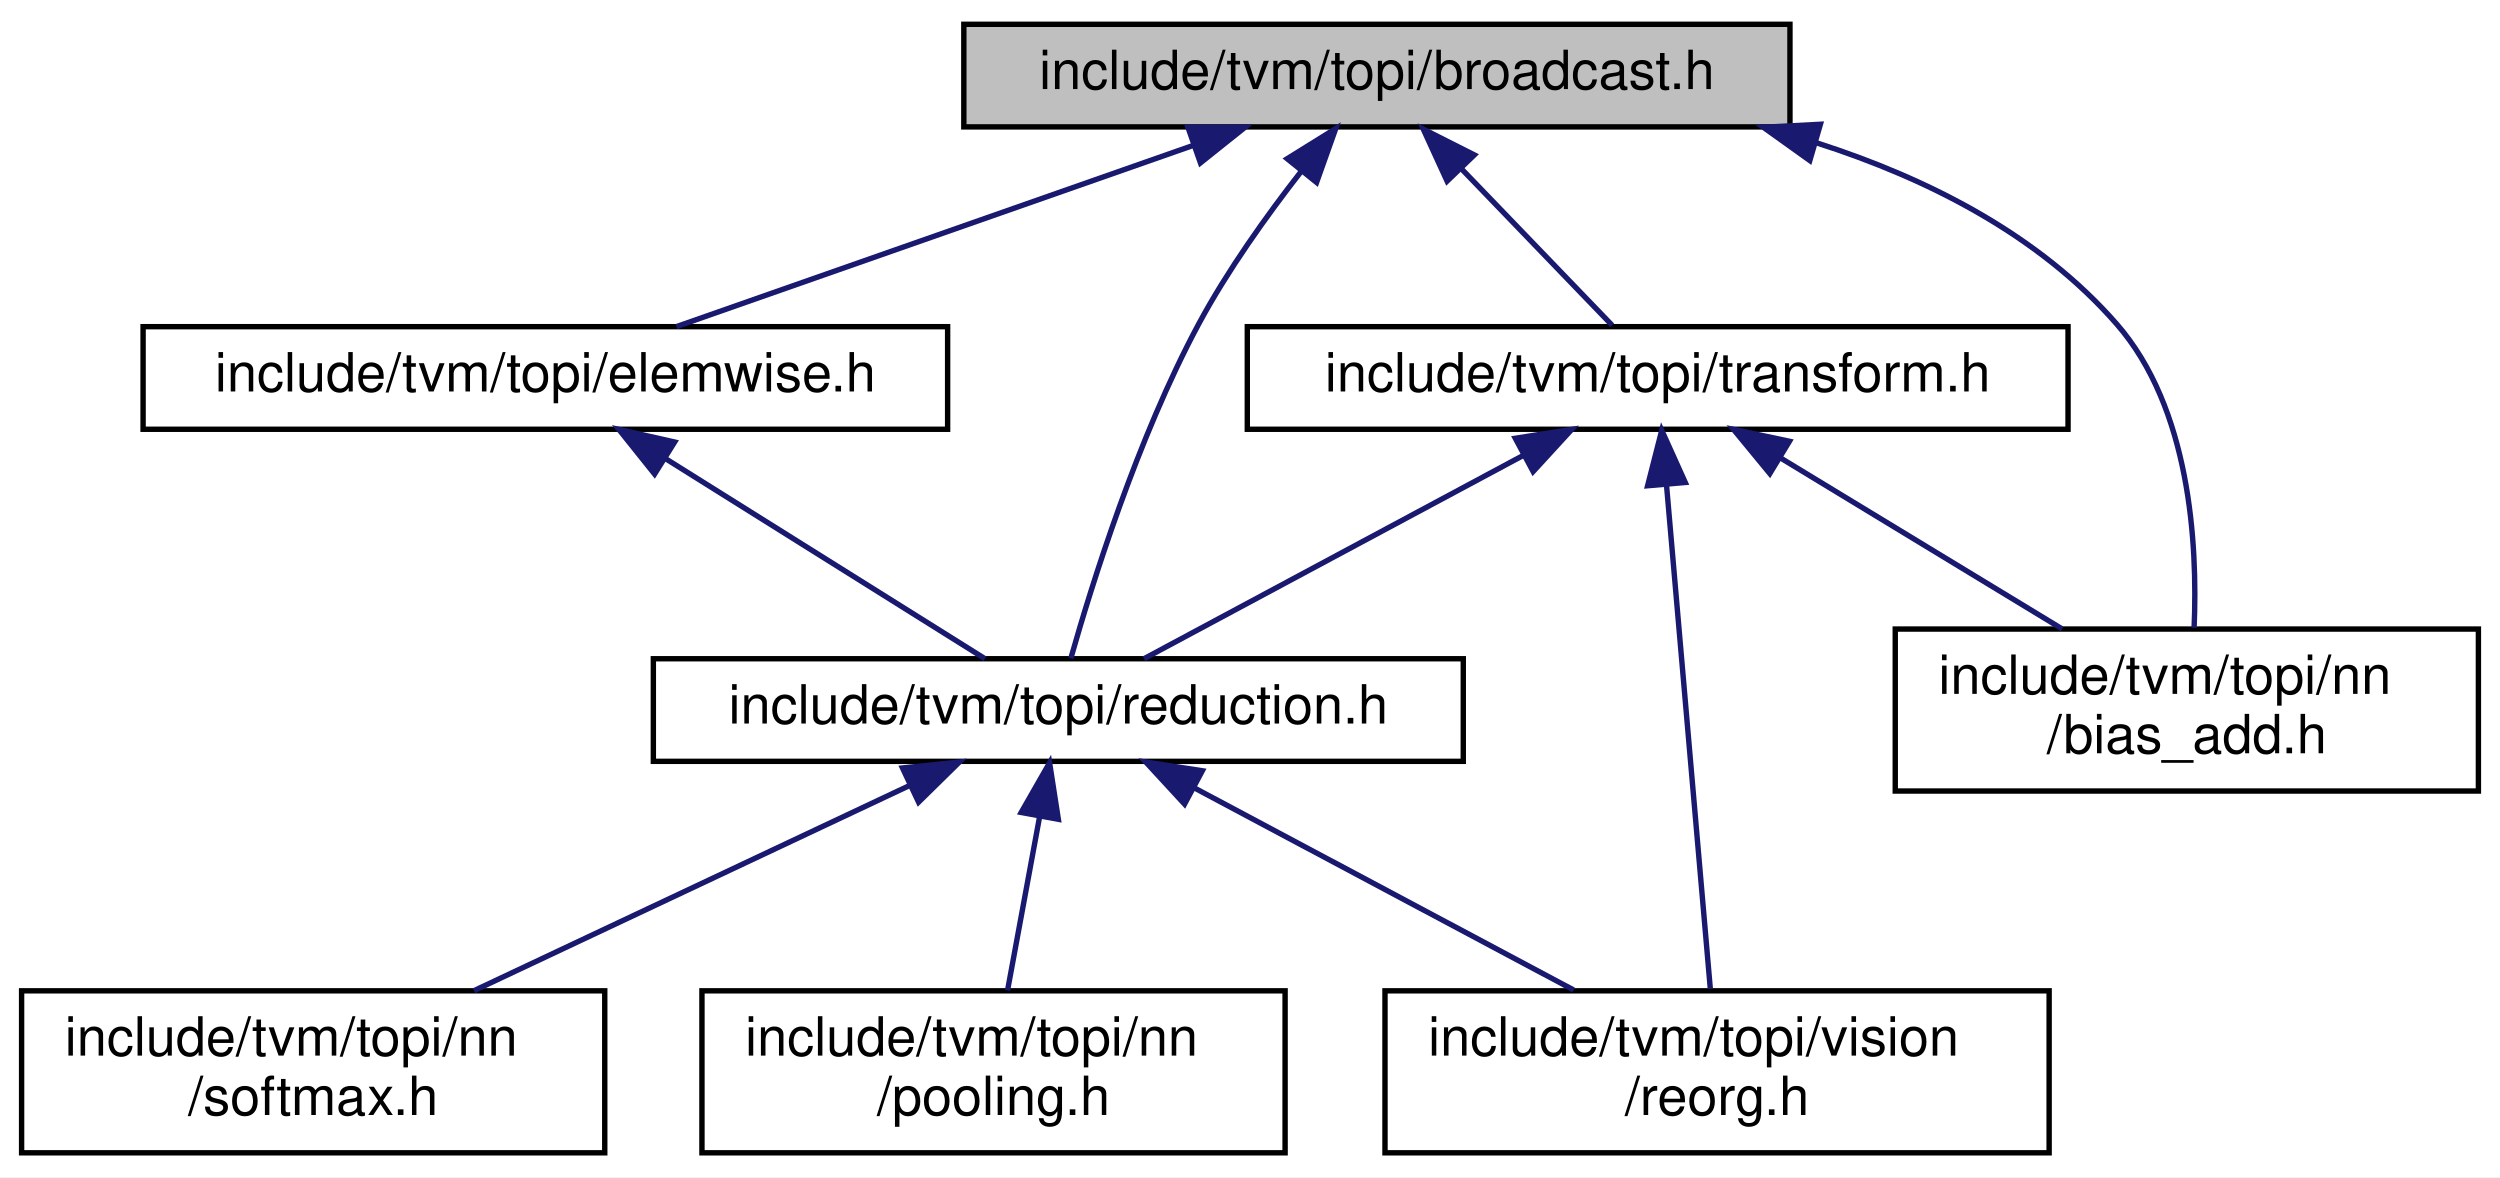
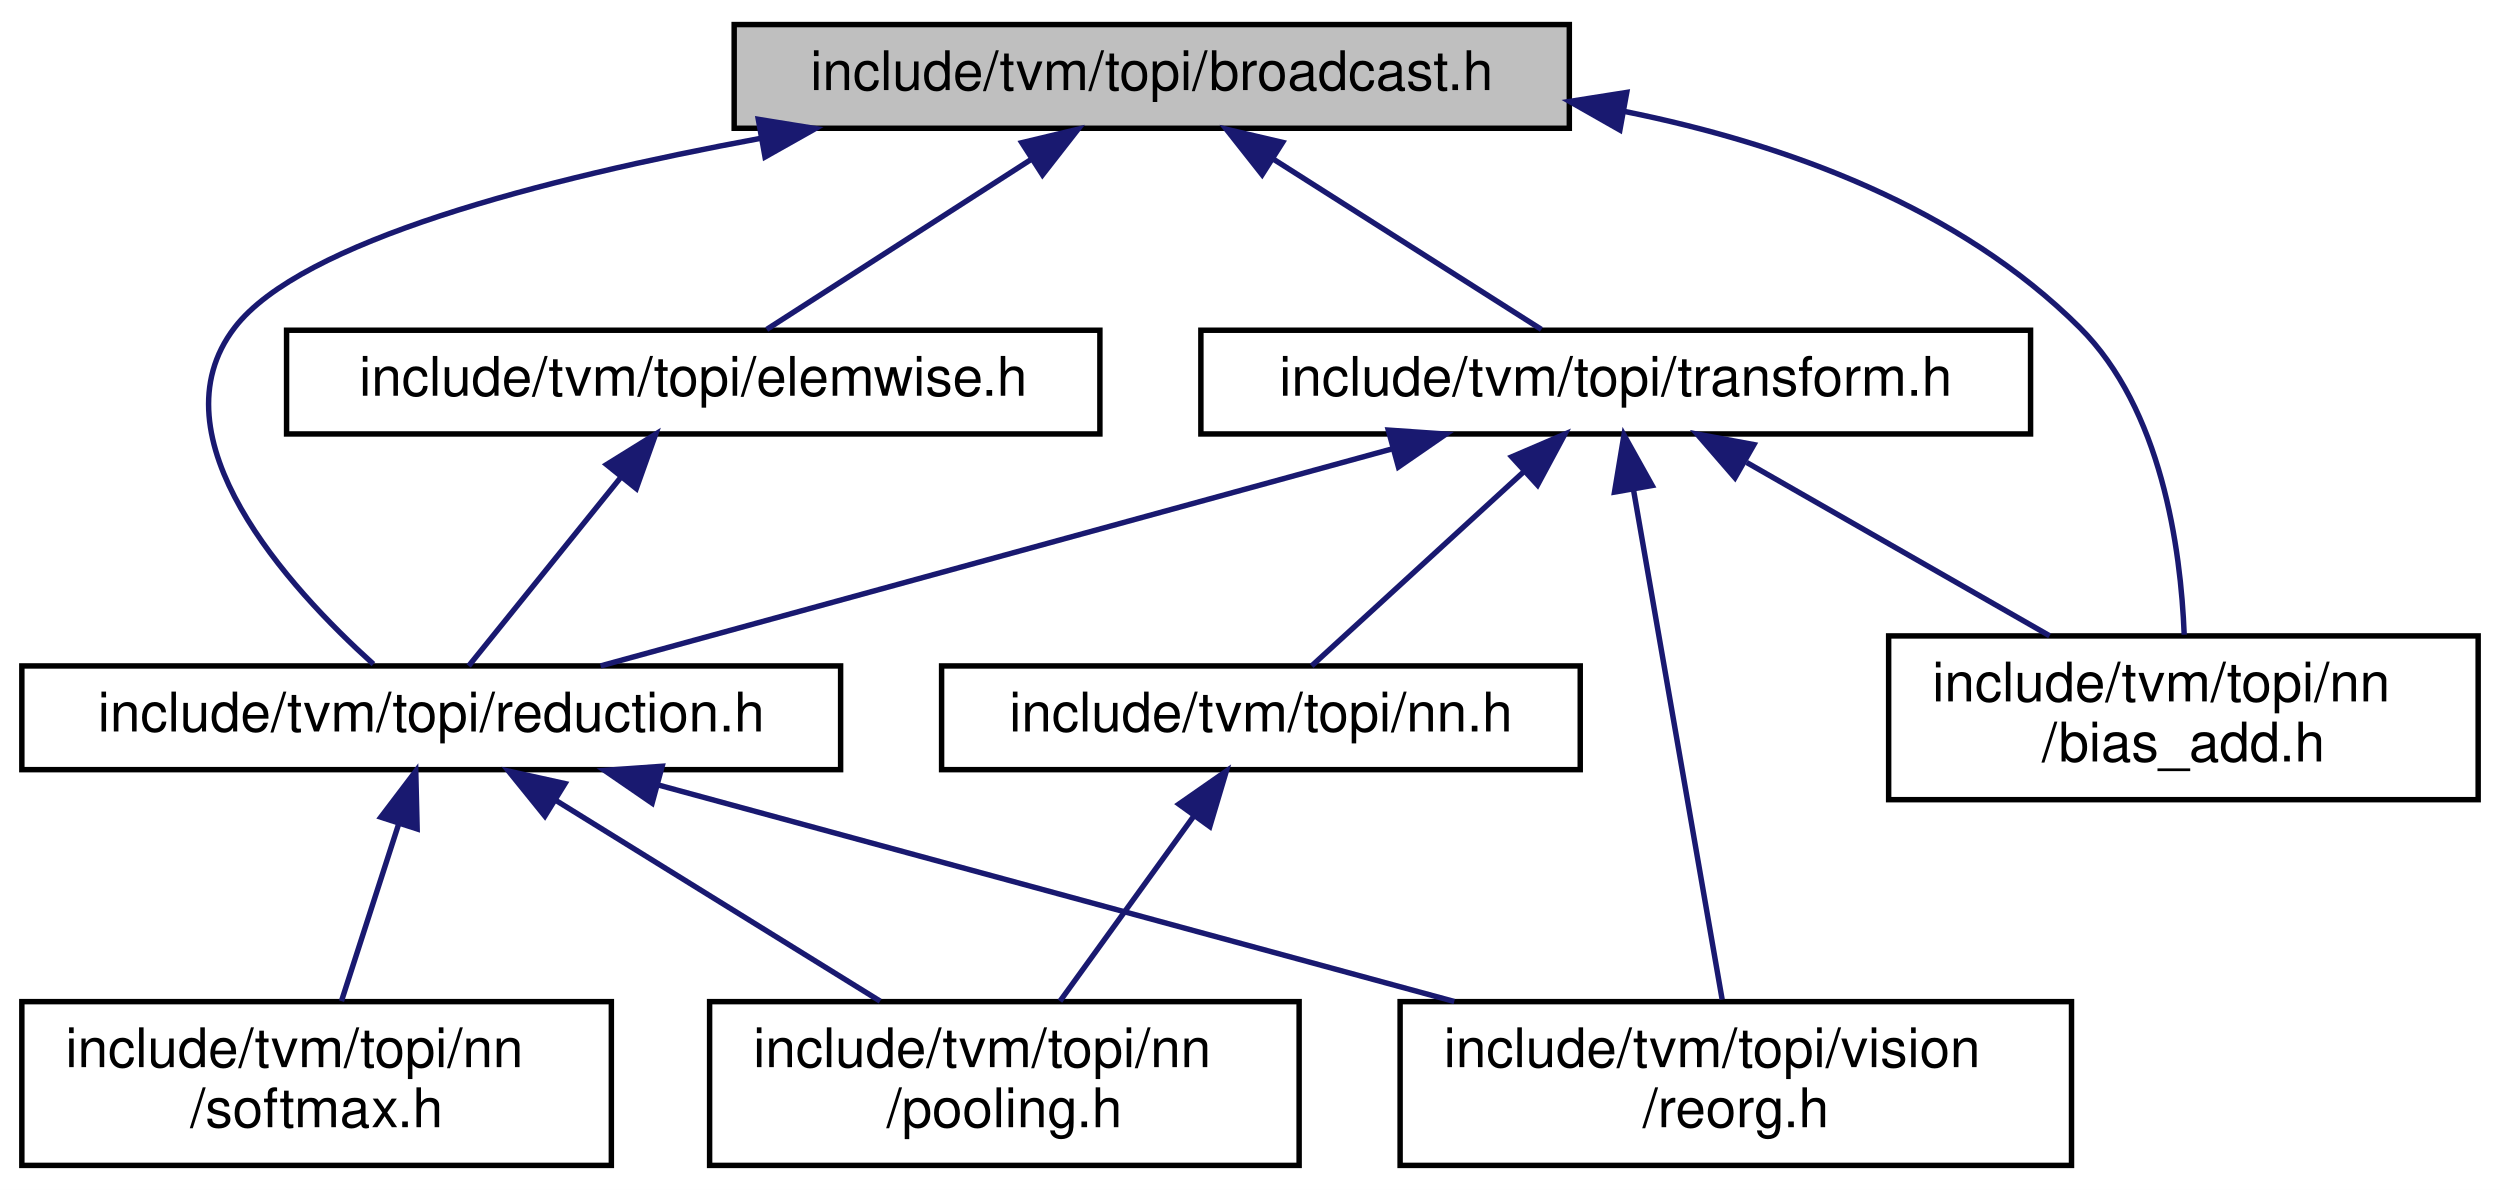
- <svg xmlns="http://www.w3.org/2000/svg" xmlns:xlink="http://www.w3.org/1999/xlink" width="463pt" height="218pt" viewBox="0.00 0.00 463.00 218.00">
+ <svg xmlns="http://www.w3.org/2000/svg" xmlns:xlink="http://www.w3.org/1999/xlink" width="458pt" height="218pt" viewBox="0.00 0.00 458.00 218.00">
  <g id="graph0" class="graph" transform="scale(1 1) rotate(0) translate(4 214)">
-     <polygon fill="white" stroke="none" points="-4,4 -4,-214 459,-214 459,4 -4,4" />
+     <polygon fill="white" stroke="none" points="-4,4 -4,-214 454,-214 454,4 -4,4" />
    <g id="node1" class="node">
-       <polygon fill="#bfbfbf" stroke="black" points="174.5,-190.5 174.5,-209.5 327.5,-209.5 327.5,-190.5 174.5,-190.5" />
-       <text text-anchor="middle" x="251" y="-197.5" font-family="Helvetica,sans-Serif" font-size="10.00">include/tvm/topi/broadcast.h</text>
+       <polygon fill="#bfbfbf" stroke="black" points="130.5,-190.5 130.5,-209.5 283.5,-209.5 283.5,-190.5 130.5,-190.5" />
+       <text text-anchor="middle" x="207" y="-197.5" font-family="Helvetica,sans-Serif" font-size="10.00">include/tvm/topi/broadcast.h</text>
    </g>
    <g id="node2" class="node">
      <g id="a_node2">
        <a xlink:href="elemwise_8h.html" target="_top" xlink:title="Elementwise op constructions. ">
-           <polygon fill="white" stroke="black" points="22.5,-134.5 22.5,-153.5 171.5,-153.5 171.5,-134.5 22.5,-134.5" />
-           <text text-anchor="middle" x="97" y="-141.5" font-family="Helvetica,sans-Serif" font-size="10.00">include/tvm/topi/elemwise.h</text>
+           <polygon fill="white" stroke="black" points="48.5,-134.5 48.5,-153.5 197.5,-153.5 197.5,-134.5 48.5,-134.5" />
+           <text text-anchor="middle" x="123" y="-141.5" font-family="Helvetica,sans-Serif" font-size="10.00">include/tvm/topi/elemwise.h</text>
        </a>
      </g>
    </g>
    <g id="edge1" class="edge">
-       <path fill="none" stroke="midnightblue" d="M216.889,-187.039C187.913,-176.879 147.038,-162.546 121.288,-153.516" />
-       <polygon fill="midnightblue" stroke="midnightblue" points="216.003,-190.437 226.598,-190.444 218.32,-183.832 216.003,-190.437" />
+       <path fill="none" stroke="midnightblue" d="M185.068,-184.901C169.665,-174.999 149.554,-162.071 136.463,-153.655" />
+       <polygon fill="midnightblue" stroke="midnightblue" points="183.199,-187.86 193.504,-190.324 186.985,-181.972 183.199,-187.86" />
    </g>
    <g id="node3" class="node">
      <g id="a_node3">
        <a xlink:href="reduction_8h.html" target="_top" xlink:title="Reduction op constructors. ">
-           <polygon fill="white" stroke="black" points="117,-73 117,-92 267,-92 267,-73 117,-73" />
-           <text text-anchor="middle" x="192" y="-80" font-family="Helvetica,sans-Serif" font-size="10.00">include/tvm/topi/reduction.h</text>
+           <polygon fill="white" stroke="black" points="0,-73 0,-92 150,-92 150,-73 0,-73" />
+           <text text-anchor="middle" x="75" y="-80" font-family="Helvetica,sans-Serif" font-size="10.00">include/tvm/topi/reduction.h</text>
        </a>
      </g>
    </g>
    <g id="edge7" class="edge">
-       <path fill="none" stroke="midnightblue" d="M236.964,-182.234C230.597,-174.073 223.32,-163.902 218,-154 206.639,-132.855 198.178,-105.686 194.317,-92.075" />
-       <polygon fill="midnightblue" stroke="midnightblue" points="234.379,-184.604 243.38,-190.193 239.829,-180.211 234.379,-184.604" />
+       <path fill="none" stroke="midnightblue" d="M135.319,-188.653C95.304,-181.25 51.117,-169.789 39,-154 23.605,-133.939 48.938,-106.295 64.406,-92.333" />
+       <polygon fill="midnightblue" stroke="midnightblue" points="134.921,-192.138 145.381,-190.448 136.151,-185.246 134.921,-192.138" />
    </g>
    <g id="node7" class="node">
      <g id="a_node7">
        <a xlink:href="bias__add_8h.html" target="_top" xlink:title="bias_add op constructions ">
-           <polygon fill="white" stroke="black" points="347,-67.5 347,-97.5 455,-97.5 455,-67.5 347,-67.5" />
-           <text text-anchor="start" x="355" y="-85.5" font-family="Helvetica,sans-Serif" font-size="10.00">include/tvm/topi/nn</text>
-           <text text-anchor="middle" x="401" y="-74.5" font-family="Helvetica,sans-Serif" font-size="10.00">/bias_add.h</text>
+           <polygon fill="white" stroke="black" points="342,-67.5 342,-97.5 450,-97.5 450,-67.5 342,-67.5" />
+           <text text-anchor="start" x="350" y="-85.5" font-family="Helvetica,sans-Serif" font-size="10.00">include/tvm/topi/nn</text>
+           <text text-anchor="middle" x="396" y="-74.5" font-family="Helvetica,sans-Serif" font-size="10.00">/bias_add.h</text>
        </a>
      </g>
    </g>
    <g id="edge6" class="edge">
-       <path fill="none" stroke="midnightblue" d="M332.418,-187.551C353.171,-180.903 373.641,-170.441 388,-154 401.59,-138.439 403.022,-113.415 402.349,-97.744" />
-       <polygon fill="midnightblue" stroke="midnightblue" points="331.177,-184.267 322.56,-190.431 333.141,-190.986 331.177,-184.267" />
+       <path fill="none" stroke="midnightblue" d="M293.607,-193.586C323.477,-187.571 354.937,-175.965 377,-154 392.003,-139.065 395.517,-113.614 396.147,-97.723" />
+       <polygon fill="midnightblue" stroke="midnightblue" points="292.765,-190.182 283.554,-195.418 294.02,-197.068 292.765,-190.182" />
    </g>
    <g id="node8" class="node">
      <g id="a_node8">
        <a xlink:href="topi_2transform_8h.html" target="_top" xlink:title="Transform op constructors. ">
-           <polygon fill="white" stroke="black" points="227,-134.5 227,-153.5 379,-153.5 379,-134.5 227,-134.5" />
-           <text text-anchor="middle" x="303" y="-141.5" font-family="Helvetica,sans-Serif" font-size="10.00">include/tvm/topi/transform.h</text>
+           <polygon fill="white" stroke="black" points="216,-134.5 216,-153.5 368,-153.5 368,-134.5 216,-134.5" />
+           <text text-anchor="middle" x="292" y="-141.5" font-family="Helvetica,sans-Serif" font-size="10.00">include/tvm/topi/transform.h</text>
        </a>
      </g>
    </g>
    <g id="edge8" class="edge">
-       <path fill="none" stroke="midnightblue" d="M266.679,-182.718C275.845,-173.2 287.053,-161.561 294.573,-153.751" />
-       <polygon fill="midnightblue" stroke="midnightblue" points="264.002,-180.452 259.587,-190.083 269.044,-185.308 264.002,-180.452" />
+       <path fill="none" stroke="midnightblue" d="M229.194,-184.901C244.78,-174.999 265.13,-162.071 278.377,-153.655" />
+       <polygon fill="midnightblue" stroke="midnightblue" points="227.221,-182.007 220.657,-190.324 230.974,-187.916 227.221,-182.007" />
    </g>
    <g id="edge2" class="edge">
-       <path fill="none" stroke="midnightblue" d="M119.214,-129.087C137.548,-117.604 162.976,-101.678 178.414,-92.009" />
-       <polygon fill="midnightblue" stroke="midnightblue" points="117.228,-126.201 110.611,-134.475 120.944,-132.133 117.228,-126.201" />
+       <path fill="none" stroke="midnightblue" d="M109.825,-126.669C100.776,-115.452 89.131,-101.016 81.865,-92.009" />
+       <polygon fill="midnightblue" stroke="midnightblue" points="107.12,-128.89 116.123,-134.475 112.568,-124.494 107.12,-128.89" />
    </g>
    <g id="node4" class="node">
      <g id="a_node4">
        <a xlink:href="nn_2pooling_8h.html" target="_top" xlink:title="Pooling op constructions. ">
          <polygon fill="white" stroke="black" points="126,-0.5 126,-30.5 234,-30.5 234,-0.5 126,-0.5" />
          <text text-anchor="start" x="134" y="-18.5" font-family="Helvetica,sans-Serif" font-size="10.00">include/tvm/topi/nn</text>
          <text text-anchor="middle" x="180" y="-7.5" font-family="Helvetica,sans-Serif" font-size="10.00">/pooling.h</text>
        </a>
      </g>
    </g>
    <g id="edge3" class="edge">
-       <path fill="none" stroke="midnightblue" d="M188.536,-62.739C186.644,-52.487 184.339,-40.001 182.601,-30.589" />
-       <polygon fill="midnightblue" stroke="midnightblue" points="185.124,-63.535 190.382,-72.734 192.008,-62.264 185.124,-63.535" />
+       <path fill="none" stroke="midnightblue" d="M97.69,-67.454C115.303,-56.551 139.611,-41.503 157.241,-30.589" />
+       <polygon fill="midnightblue" stroke="midnightblue" points="95.821,-64.494 89.161,-72.734 99.506,-70.446 95.821,-64.494" />
    </g>
    <g id="node5" class="node">
      <g id="a_node5">
        <a xlink:href="nn_2softmax_8h.html" target="_top" xlink:title="Softmax op constructions. ">
          <polygon fill="white" stroke="black" points="0,-0.5 0,-30.5 108,-30.5 108,-0.5 0,-0.5" />
          <text text-anchor="start" x="8" y="-18.5" font-family="Helvetica,sans-Serif" font-size="10.00">include/tvm/topi/nn</text>
          <text text-anchor="middle" x="54" y="-7.5" font-family="Helvetica,sans-Serif" font-size="10.00">/softmax.h</text>
        </a>
      </g>
    </g>
    <g id="edge4" class="edge">
-       <path fill="none" stroke="midnightblue" d="M164.344,-68.474C141.014,-57.485 107.695,-41.791 83.783,-30.528" />
-       <polygon fill="midnightblue" stroke="midnightblue" points="163.137,-71.774 173.675,-72.868 166.119,-65.441 163.137,-71.774" />
+       <path fill="none" stroke="midnightblue" d="M69.044,-63.065C65.713,-52.753 61.625,-40.101 58.552,-30.589" />
+       <polygon fill="midnightblue" stroke="midnightblue" points="65.763,-64.294 72.168,-72.734 72.424,-62.142 65.763,-64.294" />
    </g>
    <g id="node6" class="node">
      <g id="a_node6">
        <a xlink:href="reorg_8h.html" target="_top" xlink:title="Reorg op constructions. ">
          <polygon fill="white" stroke="black" points="252.5,-0.5 252.5,-30.5 375.5,-30.5 375.5,-0.5 252.5,-0.5" />
          <text text-anchor="start" x="260.5" y="-18.5" font-family="Helvetica,sans-Serif" font-size="10.00">include/tvm/topi/vision</text>
          <text text-anchor="middle" x="314" y="-7.5" font-family="Helvetica,sans-Serif" font-size="10.00">/reorg.h</text>
        </a>
      </g>
    </g>
    <g id="edge5" class="edge">
-       <path fill="none" stroke="midnightblue" d="M217.251,-68.046C237.756,-57.122 266.589,-41.76 287.439,-30.652" />
-       <polygon fill="midnightblue" stroke="midnightblue" points="215.38,-65.077 208.201,-72.868 218.672,-71.255 215.38,-65.077" />
+       <path fill="none" stroke="midnightblue" d="M116.557,-70.198C157.072,-59.179 218.788,-42.394 262.42,-30.528" />
+       <polygon fill="midnightblue" stroke="midnightblue" points="115.468,-66.867 106.737,-72.868 117.305,-73.621 115.468,-66.867" />
+     </g>
+     <g id="edge12" class="edge">
+       <path fill="none" stroke="midnightblue" d="M251.235,-131.822C209.082,-120.264 144.196,-102.473 106.033,-92.009" />
+       <polygon fill="midnightblue" stroke="midnightblue" points="250.34,-135.206 260.909,-134.475 252.191,-128.455 250.34,-135.206" />
+     </g>
+     <g id="edge13" class="edge">
+       <path fill="none" stroke="midnightblue" d="M295.226,-124.451C299.646,-99.033 307.493,-53.915 311.498,-30.888" />
+       <polygon fill="midnightblue" stroke="midnightblue" points="291.777,-123.853 293.512,-134.305 298.674,-125.053 291.777,-123.853" />
+     </g>
+     <g id="edge9" class="edge">
+       <path fill="none" stroke="midnightblue" d="M315.988,-129.276C332.632,-119.754 354.733,-107.11 371.489,-97.523" />
+       <polygon fill="midnightblue" stroke="midnightblue" points="313.842,-126.471 306.901,-134.475 317.319,-132.547 313.842,-126.471" />
+     </g>
+     <g id="node9" class="node">
+       <g id="a_node9">
+         <a xlink:href="topi_2nn_8h.html" target="_top" xlink:title="NN op constructions. ">
+           <polygon fill="white" stroke="black" points="168.5,-73 168.5,-92 285.5,-92 285.5,-73 168.5,-73" />
+           <text text-anchor="middle" x="227" y="-80" font-family="Helvetica,sans-Serif" font-size="10.00">include/tvm/topi/nn.h</text>
+         </a>
+       </g>
    </g>
    <g id="edge10" class="edge">
-       <path fill="none" stroke="midnightblue" d="M278.21,-129.712C256.712,-118.188 226.242,-101.855 207.874,-92.009" />
-       <polygon fill="midnightblue" stroke="midnightblue" points="276.629,-132.835 287.096,-134.475 279.936,-126.666 276.629,-132.835" />
+       <path fill="none" stroke="midnightblue" d="M275.231,-127.65C262.838,-116.306 246.425,-101.281 236.296,-92.009" />
+       <polygon fill="midnightblue" stroke="midnightblue" points="272.948,-130.305 282.687,-134.475 277.674,-125.141 272.948,-130.305" />
    </g>
    <g id="edge11" class="edge">
-       <path fill="none" stroke="midnightblue" d="M304.643,-124.108C306.858,-98.629 310.756,-53.812 312.749,-30.888" />
-       <polygon fill="midnightblue" stroke="midnightblue" points="301.136,-124.04 303.756,-134.305 308.109,-124.646 301.136,-124.04" />
-     </g>
-     <g id="edge9" class="edge">
-       <path fill="none" stroke="midnightblue" d="M325.604,-129.276C341.287,-119.754 362.114,-107.11 377.903,-97.523" />
-       <polygon fill="midnightblue" stroke="midnightblue" points="323.772,-126.294 317.041,-134.475 327.405,-132.277 323.772,-126.294" />
+       <path fill="none" stroke="midnightblue" d="M214.603,-64.355C206.988,-53.824 197.355,-40.502 190.187,-30.589" />
+       <polygon fill="midnightblue" stroke="midnightblue" points="211.966,-66.681 220.661,-72.734 217.638,-62.58 211.966,-66.681" />
    </g>
  </g>
</svg>
